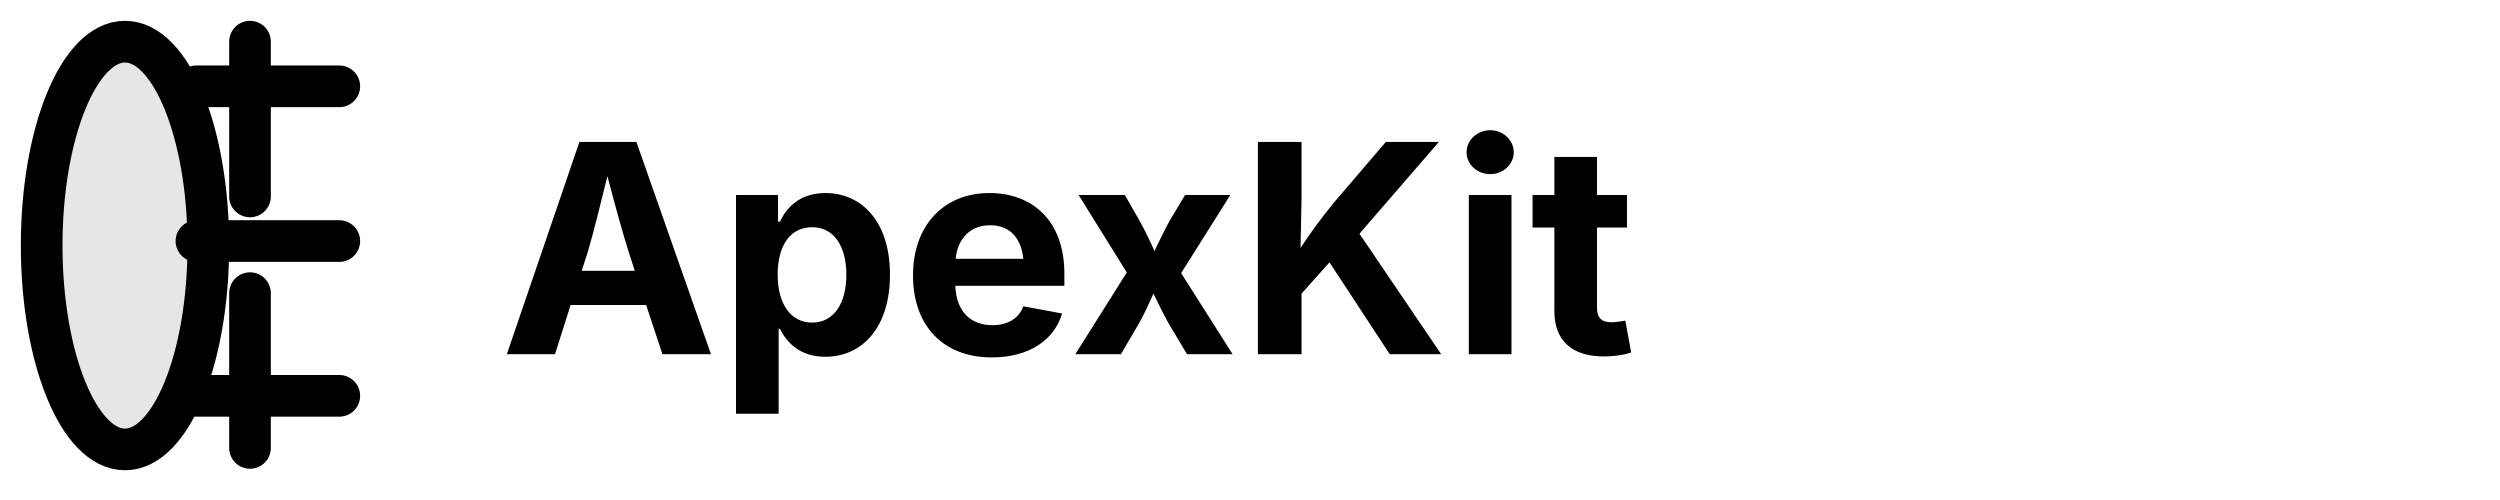
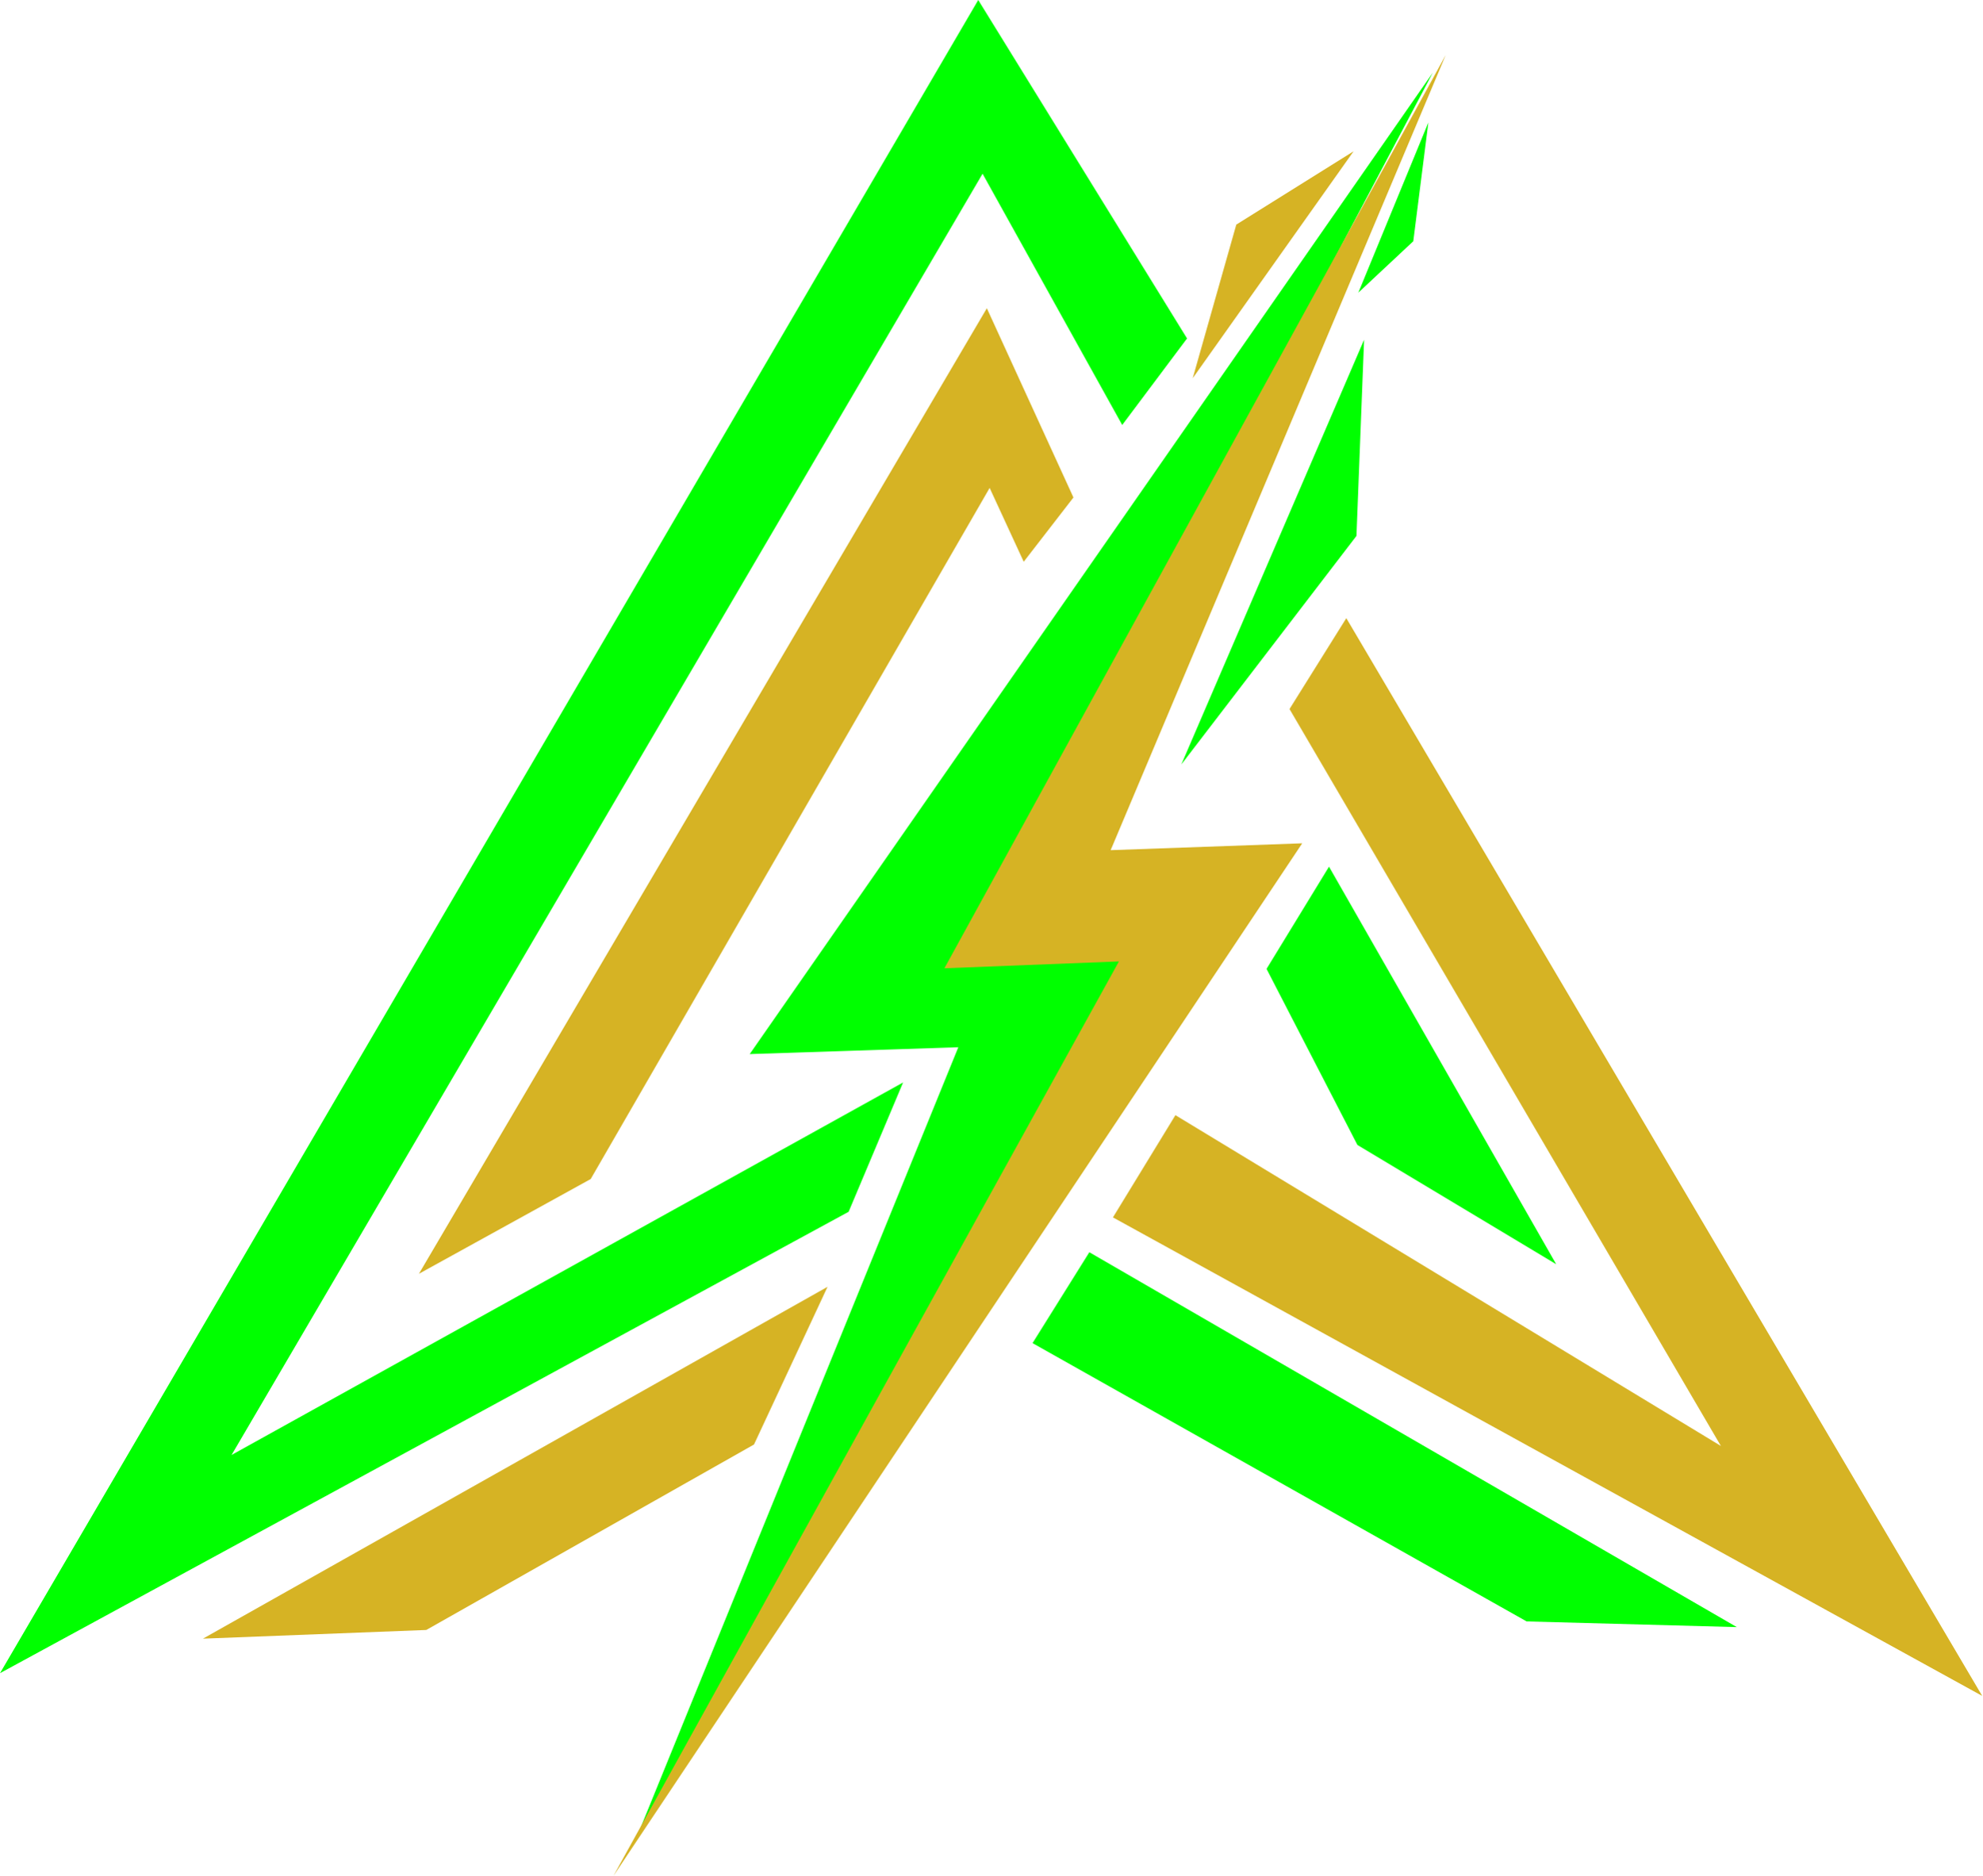
- <svg xmlns="http://www.w3.org/2000/svg" width="120" height="24" viewBox="0 0 120 24" fill="none">
-   <path d="M12 2L12 9.429" stroke="currentColor" stroke-width="2" stroke-linecap="round" />
-   <path d="M12 21.5L12 14.071" stroke="currentColor" stroke-width="2" stroke-linecap="round" />
-   <path d="M16.286 4.143L9.429 4.143" stroke="currentColor" stroke-width="2" stroke-linecap="round" />
-   <path d="M16.286 11.571L9.429 11.571" stroke="currentColor" stroke-width="2" stroke-linecap="round" />
-   <path d="M16.286 19L9.429 19" stroke="currentColor" stroke-width="2" stroke-linecap="round" />
-   <ellipse cx="6" cy="11.786" rx="4" ry="9.786" stroke="currentColor" stroke-width="2" />
-   <path d="M6 2C8.209 2 10 6.382 10 11.786C10 17.19 8.209 21.571 6 21.571C3.791 21.571 2 17.19 2 11.786C2 6.382 3.791 2 6 2Z" fill="currentColor" fill-opacity="0.1" />
-   <text x="24" y="17" font-family="Inter, sans-serif" font-size="14" font-weight="bold" fill="currentColor">ApexKit</text>
+ <svg xmlns="http://www.w3.org/2000/svg" width="160.999mm" height="152.36mm" viewBox="0 0 160.999 152.36" version="1.1" id="svg1">
+   <defs id="defs1" />
+   <g id="layer1" transform="translate(-23.06573,-37.55757)">
+     <path id="path2" style="fill:#00ff00;stroke:#000000;stroke-width:0;stroke-dasharray:none" transform="translate(37.82779,-5.07446)" d="M 76.578,120.403 36.779,192.274 63.074,127.69 46.131,128.245 101.615,48.532 63.326,120.958 Z" />
+     <path id="path3" style="fill:#00ff00;stroke:#000000;stroke-width:0;stroke-dasharray:none" d="m 96.415,125.478 -4.422,10.502 -68.927,37.475 79.455,-135.897 16.96,27.488 -5.266,7.028 L 102.873,51.667 41.871,155.733 Z" />
+     <path id="path4" style="fill:#d6b324;fill-opacity:1;stroke:#000000;stroke-width:0;stroke-dasharray:none" d="m 71.042,133.32 -13.953,7.697 46.131,-78.423 7.033,15.369 -4.038,5.22 -2.768,-5.997 z" />
+     <path id="path2-2" style="fill:#d6b324;fill-opacity:1;stroke:#000000;stroke-width:0;stroke-dasharray:none" d="M 128.835,106.052 72.89,189.917 113.947,115.646 99.772,116.201 140.494,42.024 113.276,106.608 Z" />
+     <path id="path5" style="fill:#d6b324;fill-opacity:1;stroke:#000000;stroke-width:0;stroke-dasharray:none" d="m 184.064,175.3 -70.602,-38.864 5.074,-8.304 44.307,26.87 -35.039,-59.857 4.613,-7.381 z" />
+     <path id="rect5" style="fill:#00ff00;stroke:#000000;stroke-width:0;stroke-dasharray:none" d="m 131.013,107.948 18.453,32.292 -16.146,-9.688 -7.381,-14.301 z" />
+     <path id="rect5-7" style="fill:#00ff00;stroke:#000000;stroke-width:0;stroke-dasharray:none" d="m 111.544,139.266 52.59,30.447 -17.069,-0.461 -40.134,-22.604 z" />
+     <path id="rect5-8" style="fill:#d6b324;fill-opacity:1;stroke:#000000;stroke-width:0;stroke-dasharray:none" d="m 39.55,170.651 50.729,-28.577 -5.972,12.808 -26.618,15.063 z" />
+     <path id="path6" style="fill:#00ff00;stroke:#000000;stroke-width:0;stroke-dasharray:none" d="m 119.019,99.644 14.842,-34.492 -0.62,15.932 z" />
+     <path id="path7" style="fill:#d6b324;fill-opacity:1;stroke:#000000;stroke-width:0;stroke-dasharray:none" d="m 119.942,68.275 3.539,-12.476 9.528,-5.955 z" />
+     <path id="path7-9" style="fill:#00ff00;fill-opacity:1;stroke:#000000;stroke-width:0;stroke-dasharray:none" d="m 133.395,61.324 4.462,-4.173 1.225,-9.646 z" />
+   </g>
</svg>
